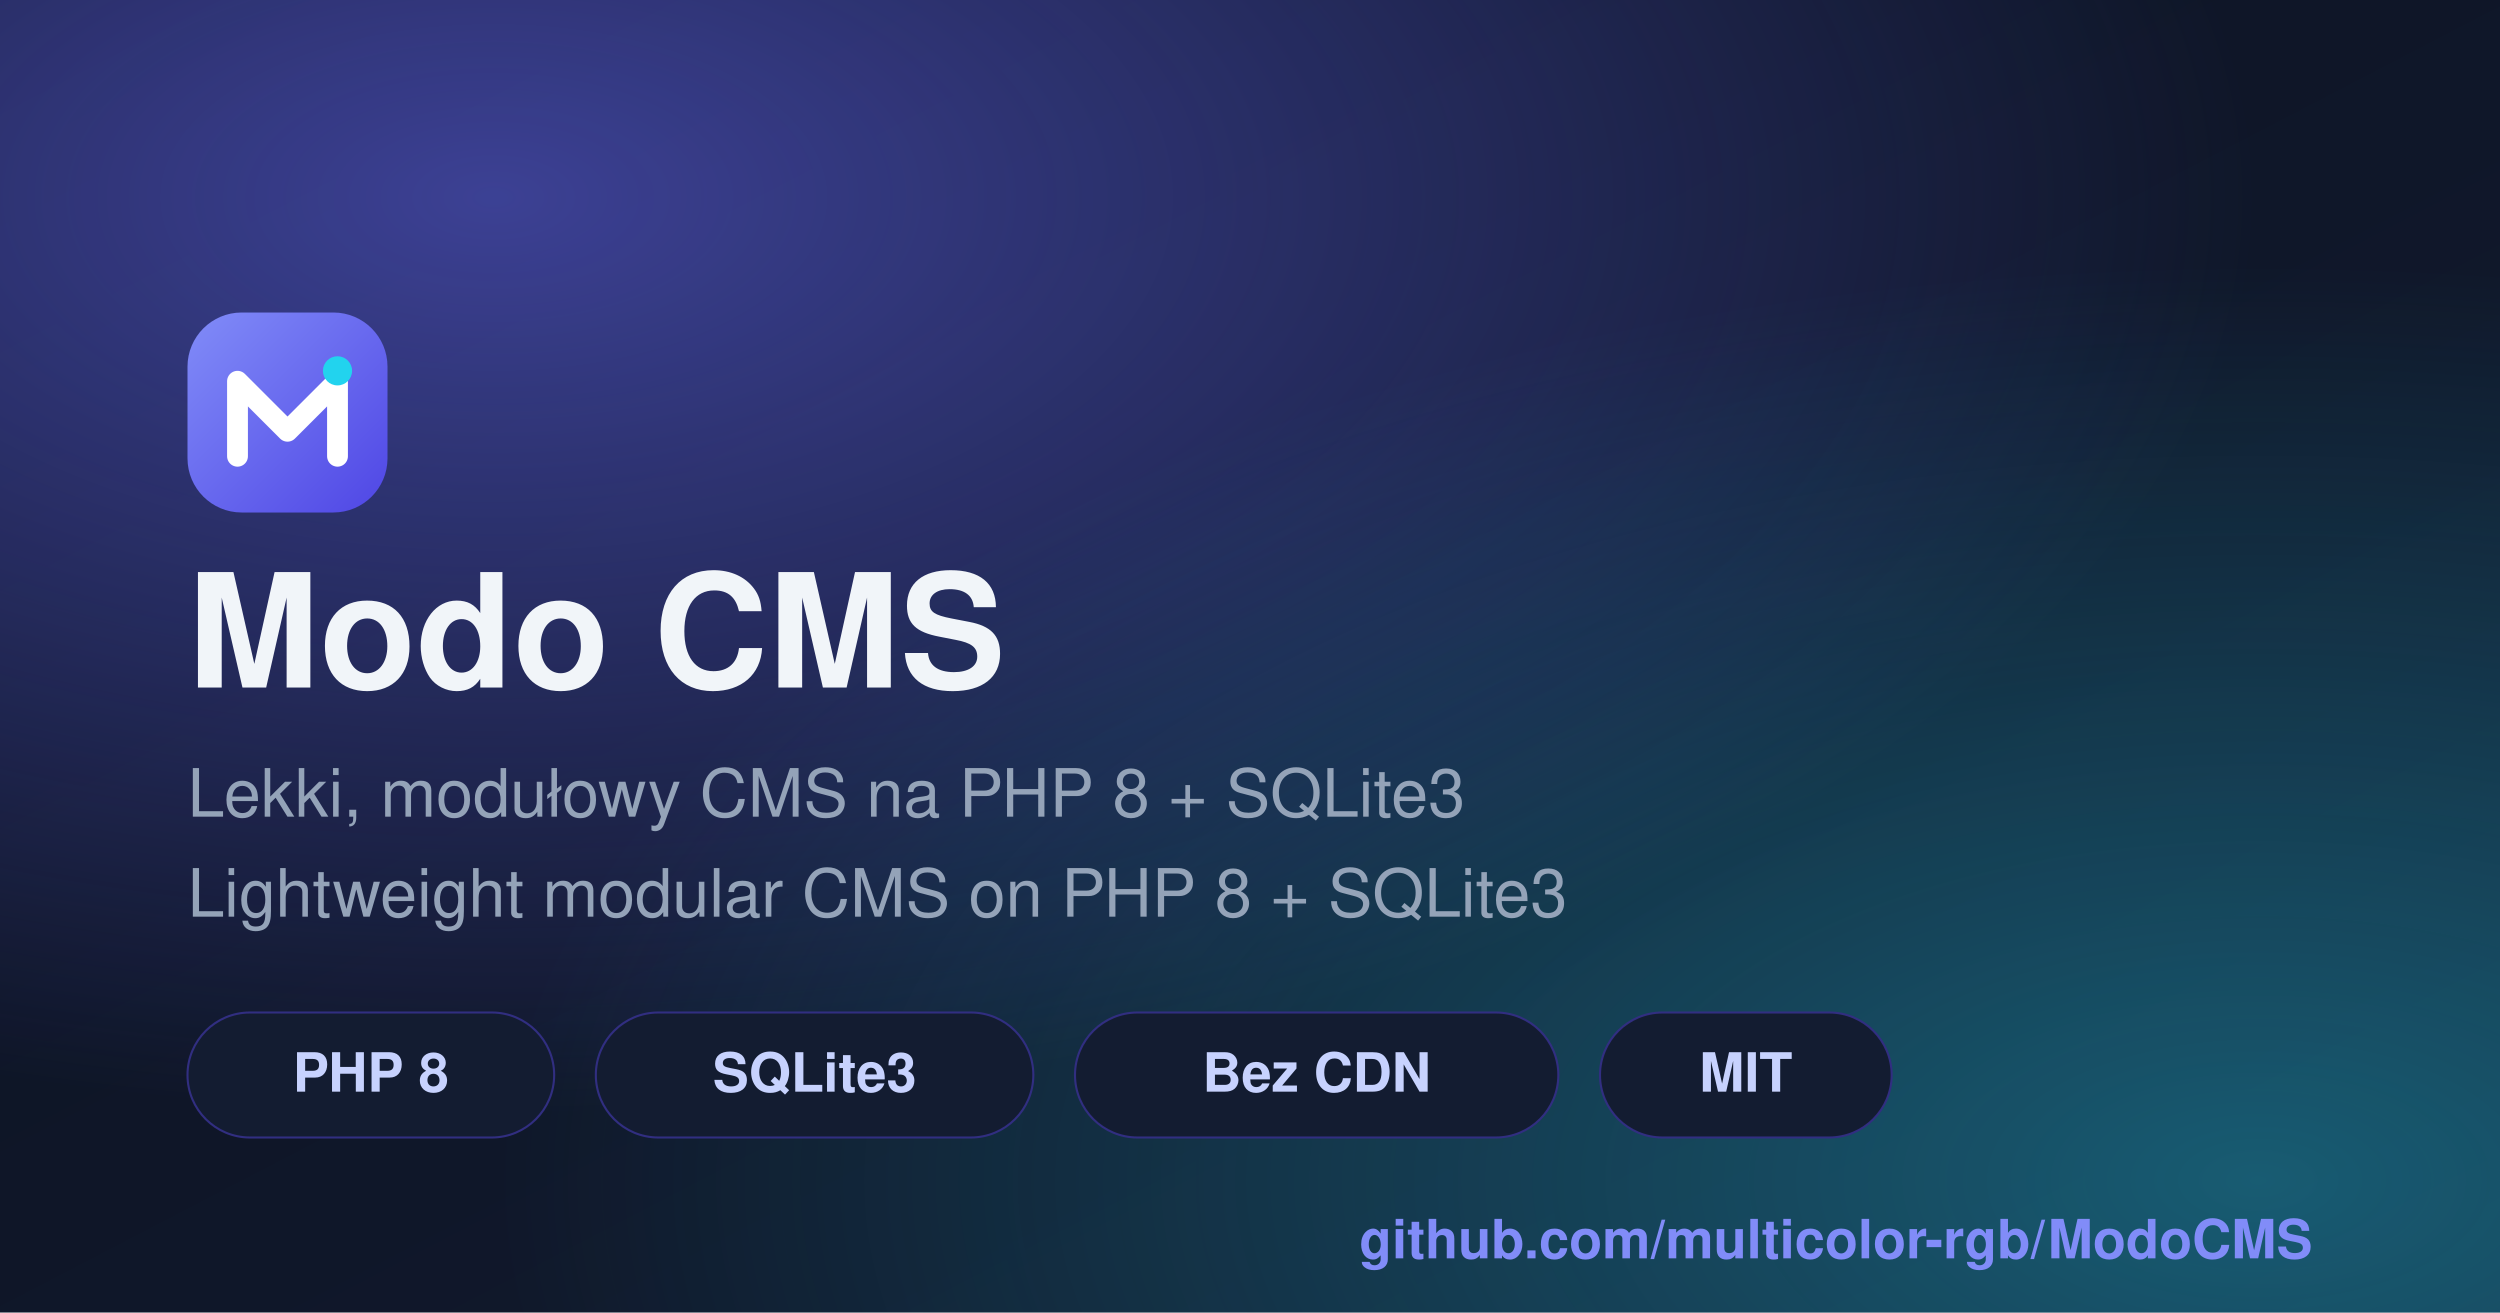
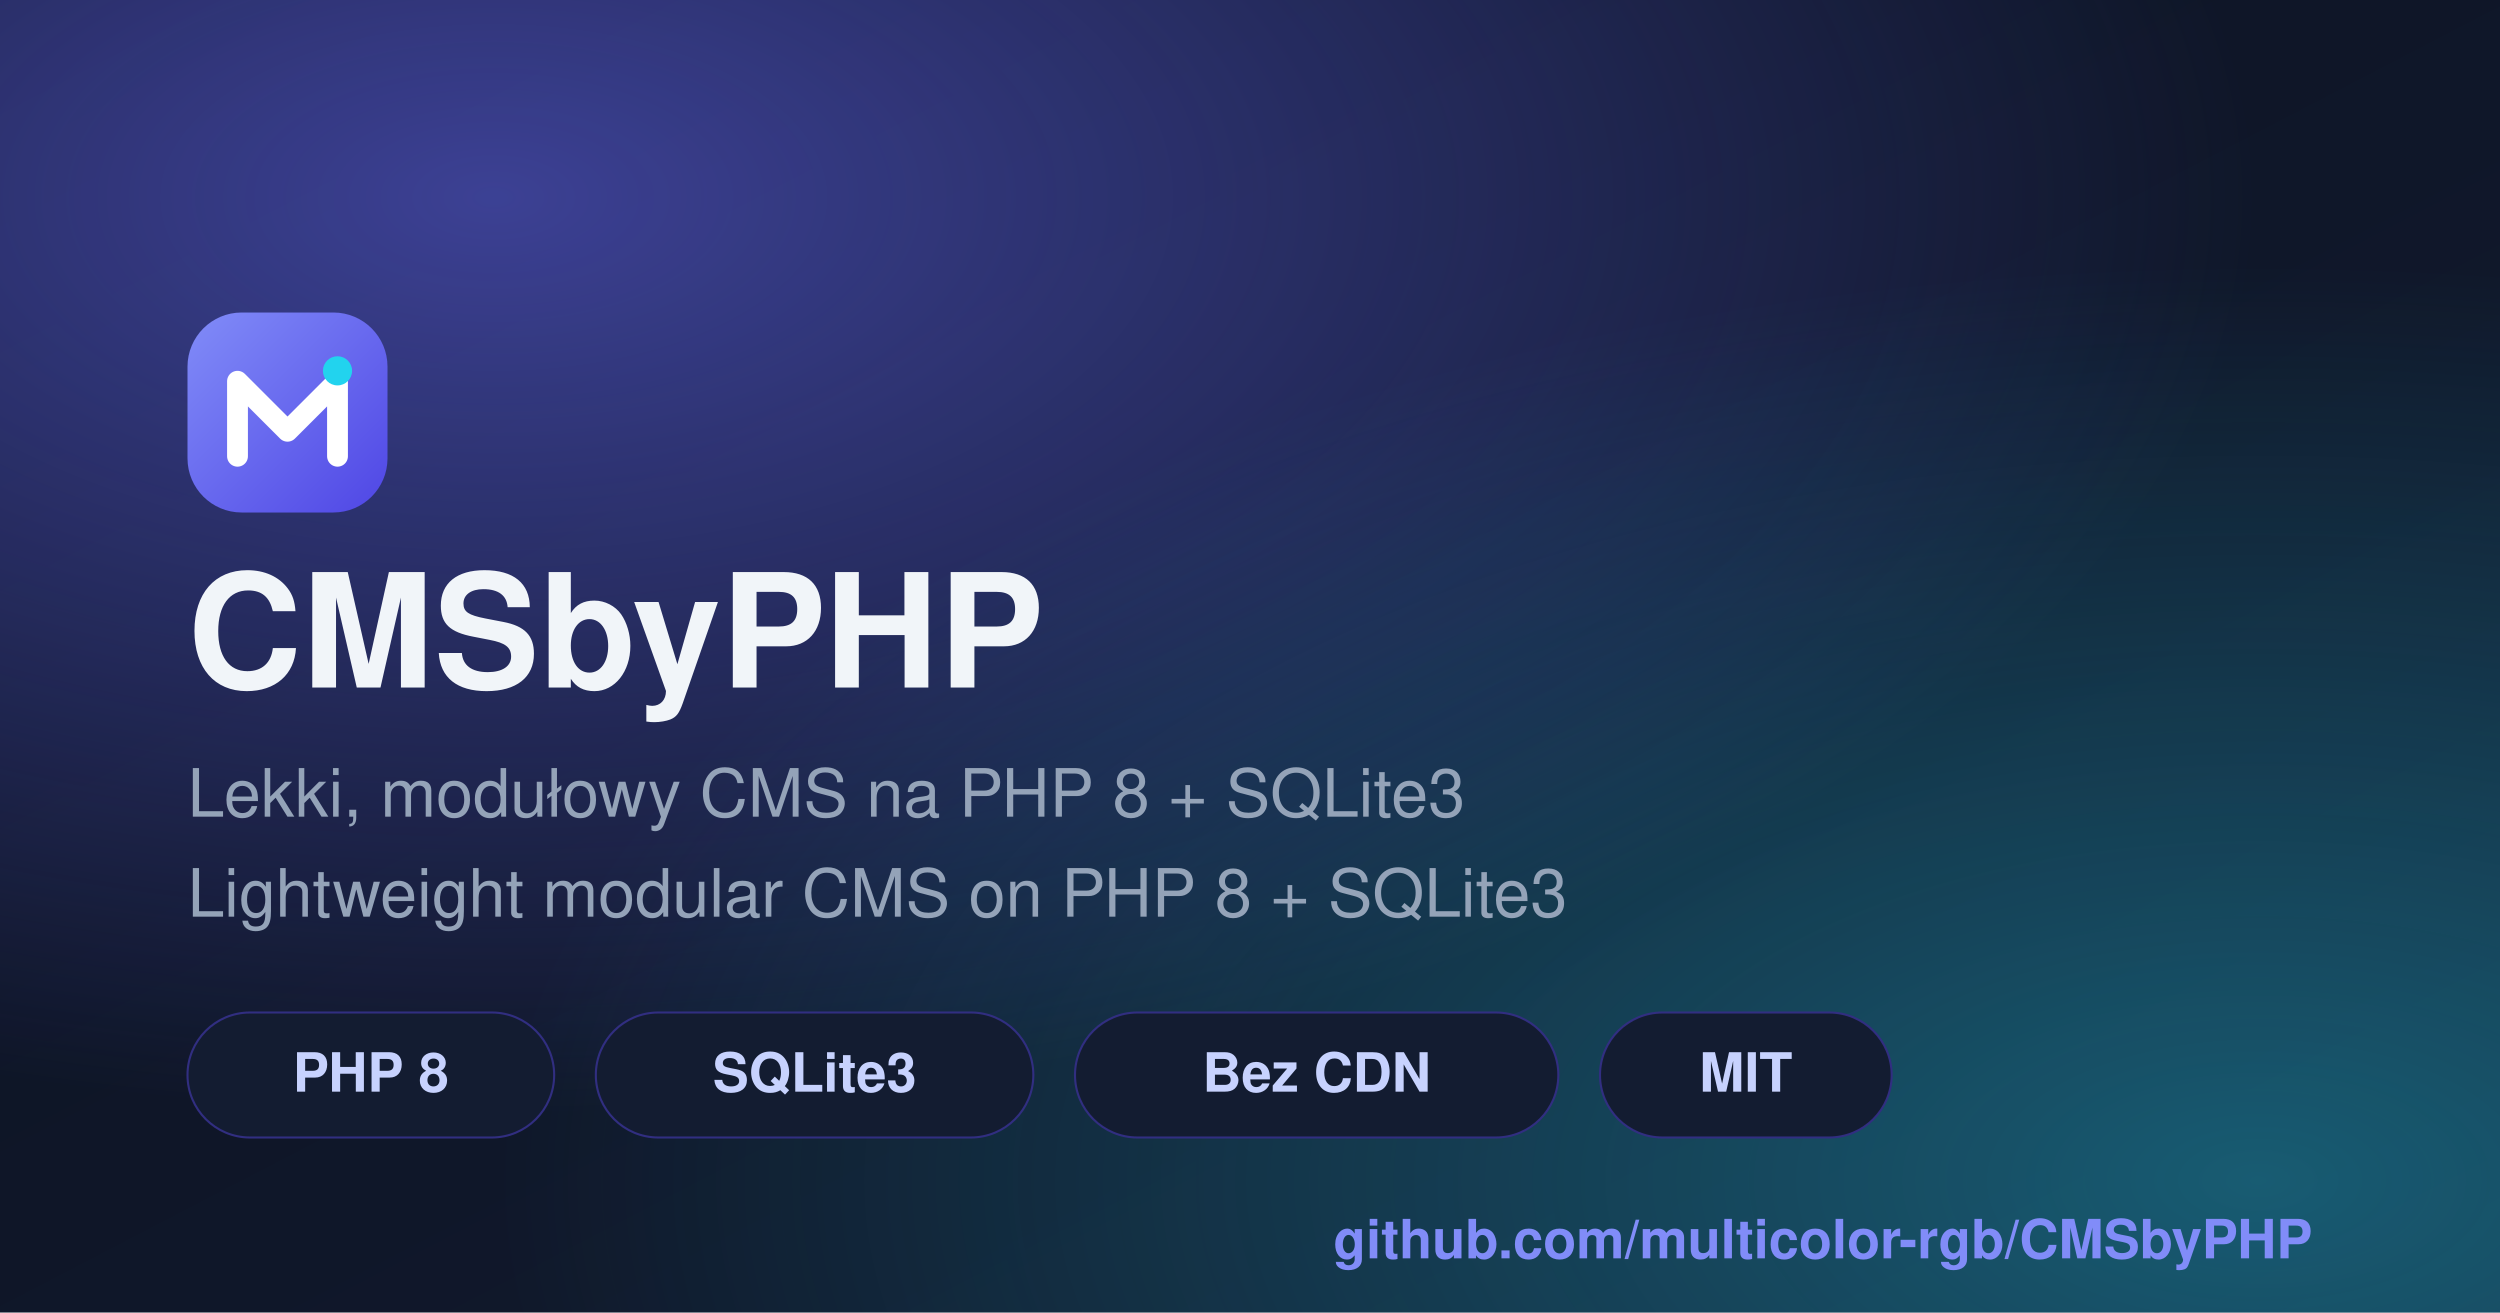
- <svg xmlns="http://www.w3.org/2000/svg" width="1200" height="630" viewBox="0 0 1200 630" role="img" aria-label="Modo CMS — lekki CMS na PHP 8 i SQLite3">
+ <svg xmlns="http://www.w3.org/2000/svg" width="1200" height="630" viewBox="0 0 1200 630" role="img" aria-label="CMSbyPHP — lekki CMS na PHP 8 i SQLite3">
  <defs>
    <linearGradient id="bg" x1="0" y1="0" x2="1" y2="1">
      <stop offset="0" stop-color="#0b1120" />
      <stop offset="1" stop-color="#131c31" />
    </linearGradient>
    <radialGradient id="glow1" cx="0.2" cy="0.15" r="0.7">
      <stop offset="0" stop-color="#6366f1" stop-opacity="0.55" />
      <stop offset="1" stop-color="#6366f1" stop-opacity="0" />
    </radialGradient>
    <radialGradient id="glow2" cx="0.9" cy="0.9" r="0.7">
      <stop offset="0" stop-color="#22d3ee" stop-opacity="0.35" />
      <stop offset="1" stop-color="#22d3ee" stop-opacity="0" />
    </radialGradient>
    <linearGradient id="mark" x1="0" y1="0" x2="1" y2="1">
      <stop offset="0" stop-color="#818cf8" />
      <stop offset="1" stop-color="#4f46e5" />
    </linearGradient>
  </defs>
  <rect width="1200" height="630" fill="url(#bg)" />
  <rect width="1200" height="630" fill="url(#glow1)" />
  <rect width="1200" height="630" fill="url(#glow2)" />
  <g transform="translate(90, 150)">
    <rect x="0" y="0" width="96" height="96" rx="26" fill="url(#mark)" />
    <path d="M24 69 V33 L48 57 L72 33 V69" fill="none" stroke="#ffffff" stroke-width="10" stroke-linecap="round" stroke-linejoin="round" />
    <circle cx="72" cy="28" r="7" fill="#22d3ee" />
  </g>
-   <text x="90" y="330" font-family="Segoe UI, Helvetica, Arial, sans-serif" font-size="76" font-weight="800" fill="#f1f5f9">Modo CMS</text>
+   <text x="90" y="330" font-family="Segoe UI, Helvetica, Arial, sans-serif" font-size="76" font-weight="800" fill="#f1f5f9">CMSbyPHP</text>
  <text x="90" y="392" font-family="Segoe UI, Helvetica, Arial, sans-serif" font-size="32" font-weight="500" fill="#94a3b8">Lekki, modułowy CMS na PHP 8 + SQLite3</text>
  <text x="90" y="440" font-family="Segoe UI, Helvetica, Arial, sans-serif" font-size="32" font-weight="500" fill="#94a3b8">Lightweight modular CMS on PHP 8 + SQLite3</text>
  <g font-family="Segoe UI, Helvetica, Arial, sans-serif" font-size="26" font-weight="600">
    <rect x="90" y="486" width="176" height="60" rx="30" fill="#131c31" stroke="#312e81" />
    <text x="178" y="524" text-anchor="middle" fill="#c7d2fe">PHP 8</text>
    <rect x="286" y="486" width="210" height="60" rx="30" fill="#131c31" stroke="#312e81" />
    <text x="391" y="524" text-anchor="middle" fill="#c7d2fe">SQLite3</text>
    <rect x="516" y="486" width="232" height="60" rx="30" fill="#131c31" stroke="#312e81" />
    <text x="632" y="524" text-anchor="middle" fill="#c7d2fe">Bez CDN</text>
    <rect x="768" y="486" width="140" height="60" rx="30" fill="#131c31" stroke="#312e81" />
    <text x="838" y="524" text-anchor="middle" fill="#c7d2fe">MIT</text>
  </g>
-   <text x="1110" y="604" text-anchor="end" font-family="Segoe UI, Helvetica, Arial, sans-serif" font-size="26" font-weight="600" fill="#818cf8">github.com/multicolor-rgb/ModoCMS</text>
+   <text x="1110" y="604" text-anchor="end" font-family="Segoe UI, Helvetica, Arial, sans-serif" font-size="26" font-weight="600" fill="#818cf8">github.com/multicolor-rgb/CMSbyPHP</text>
</svg>
